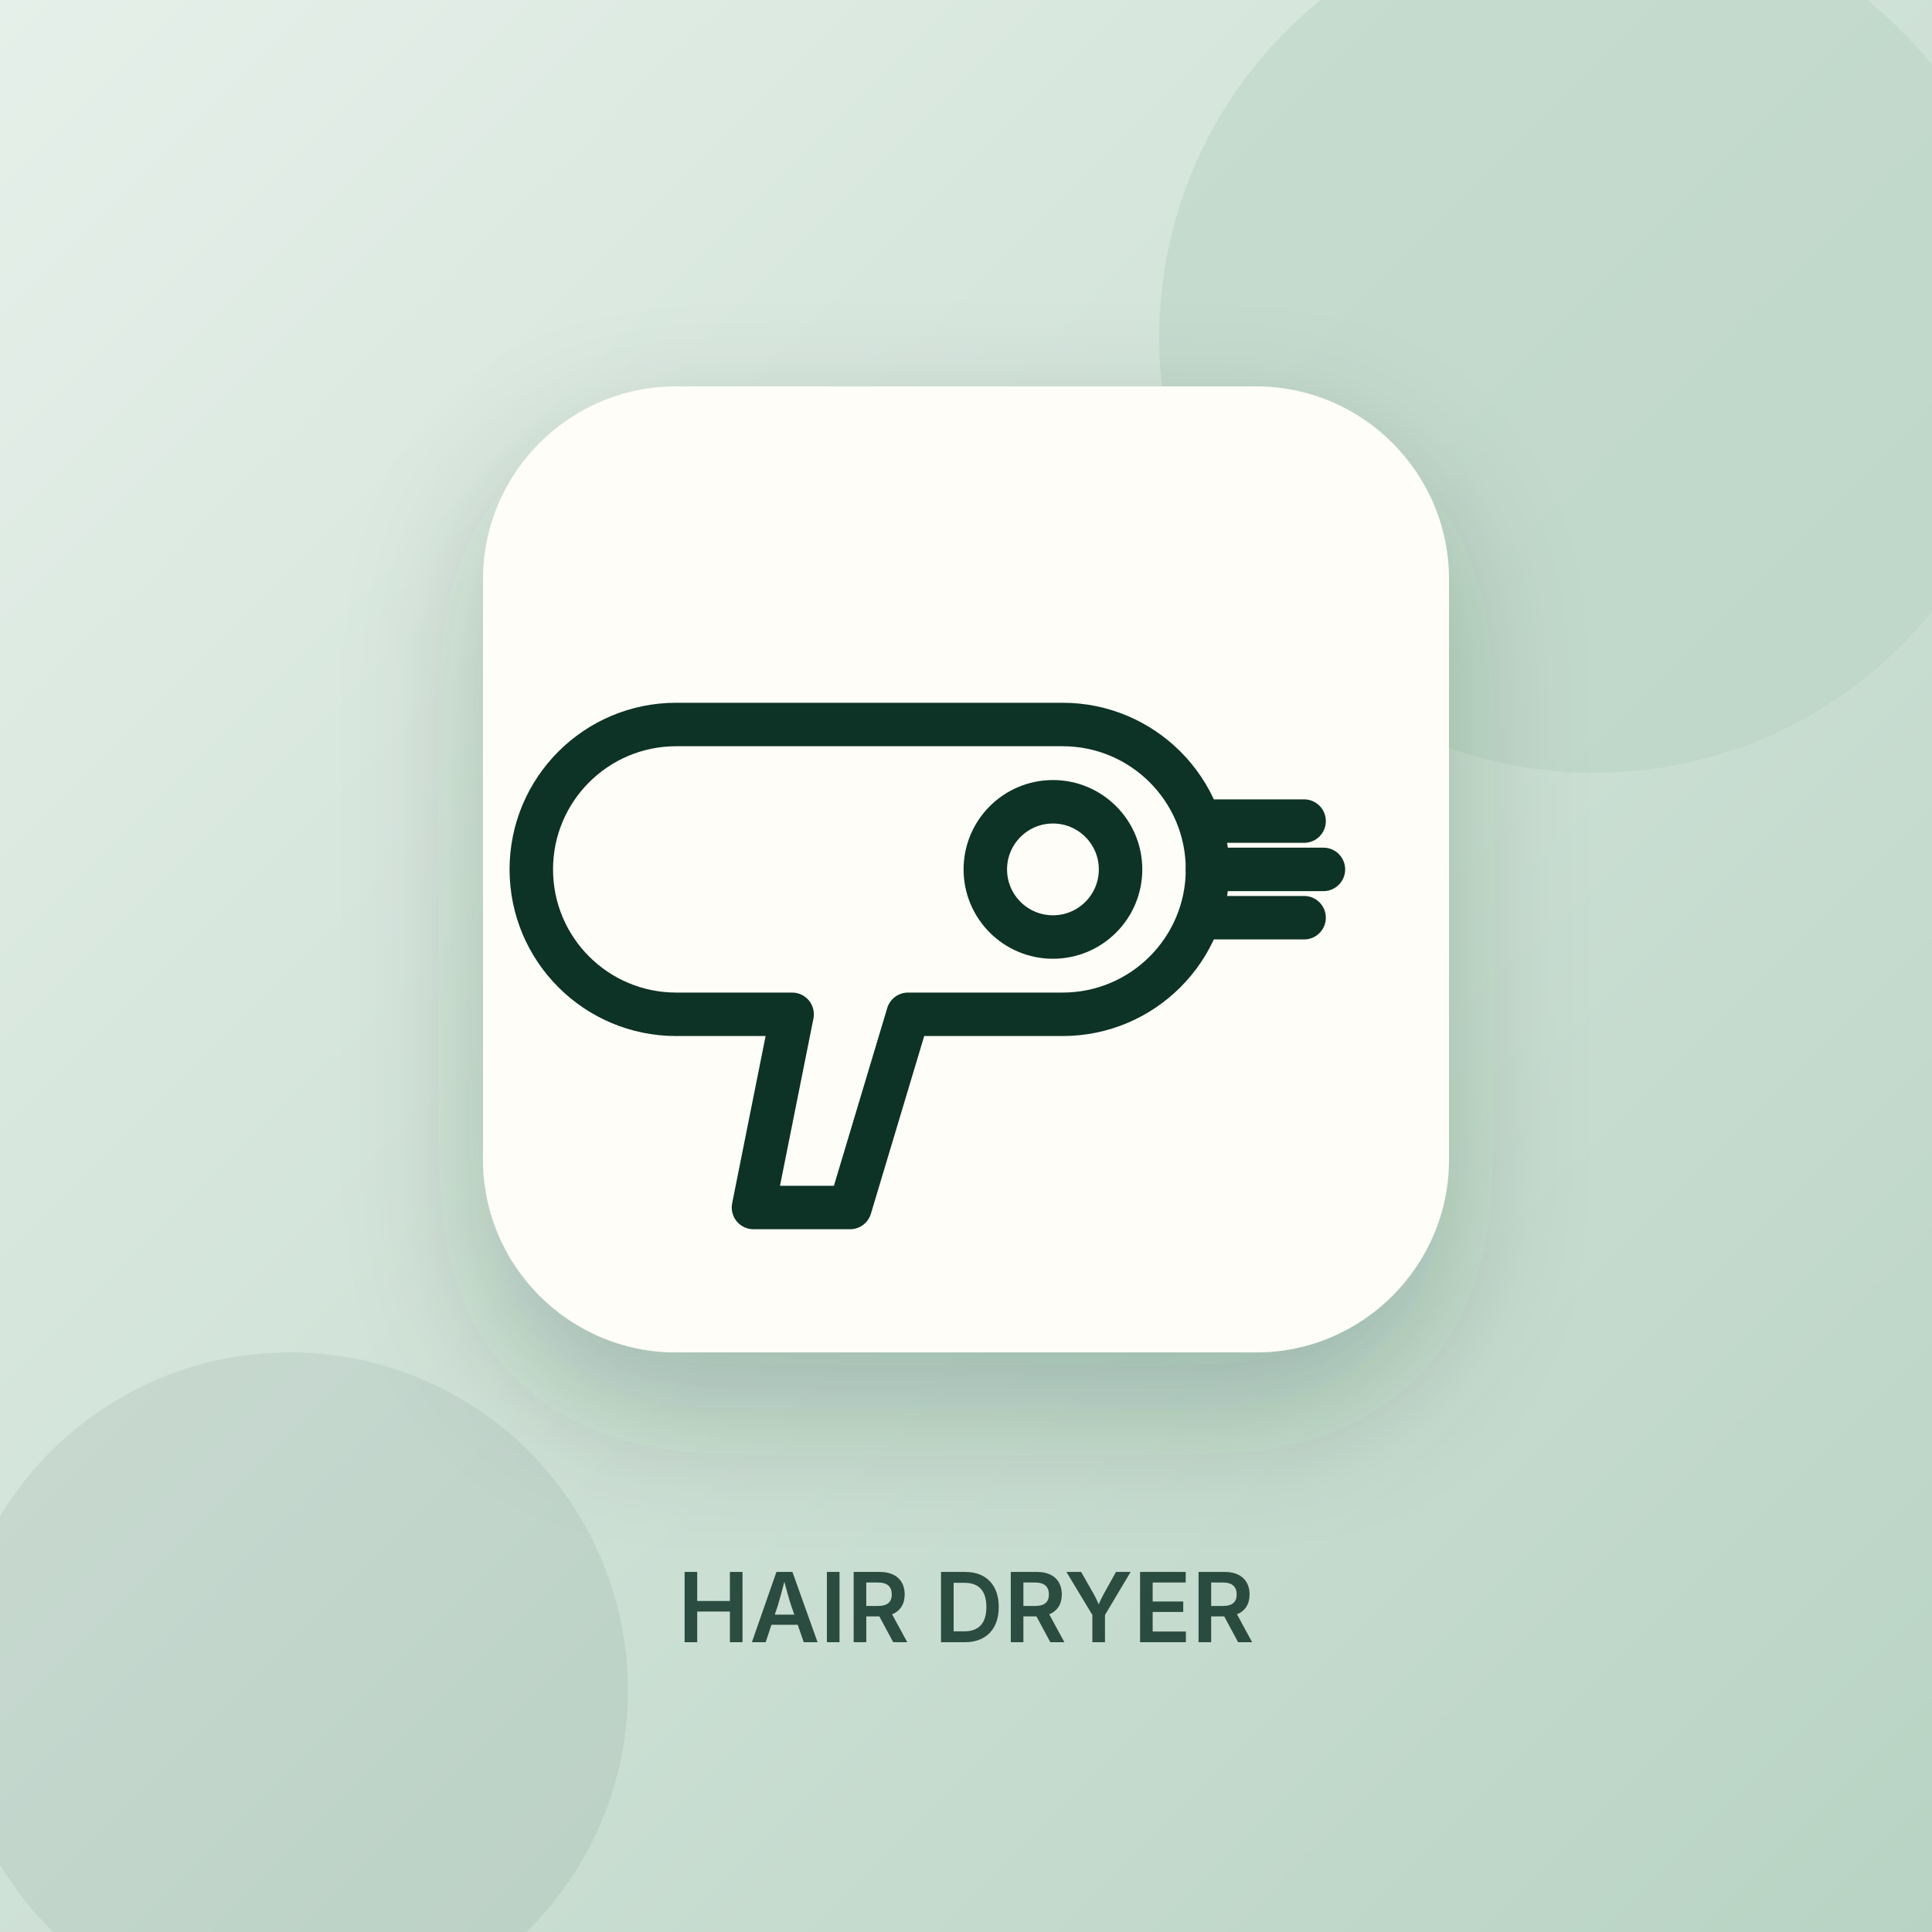
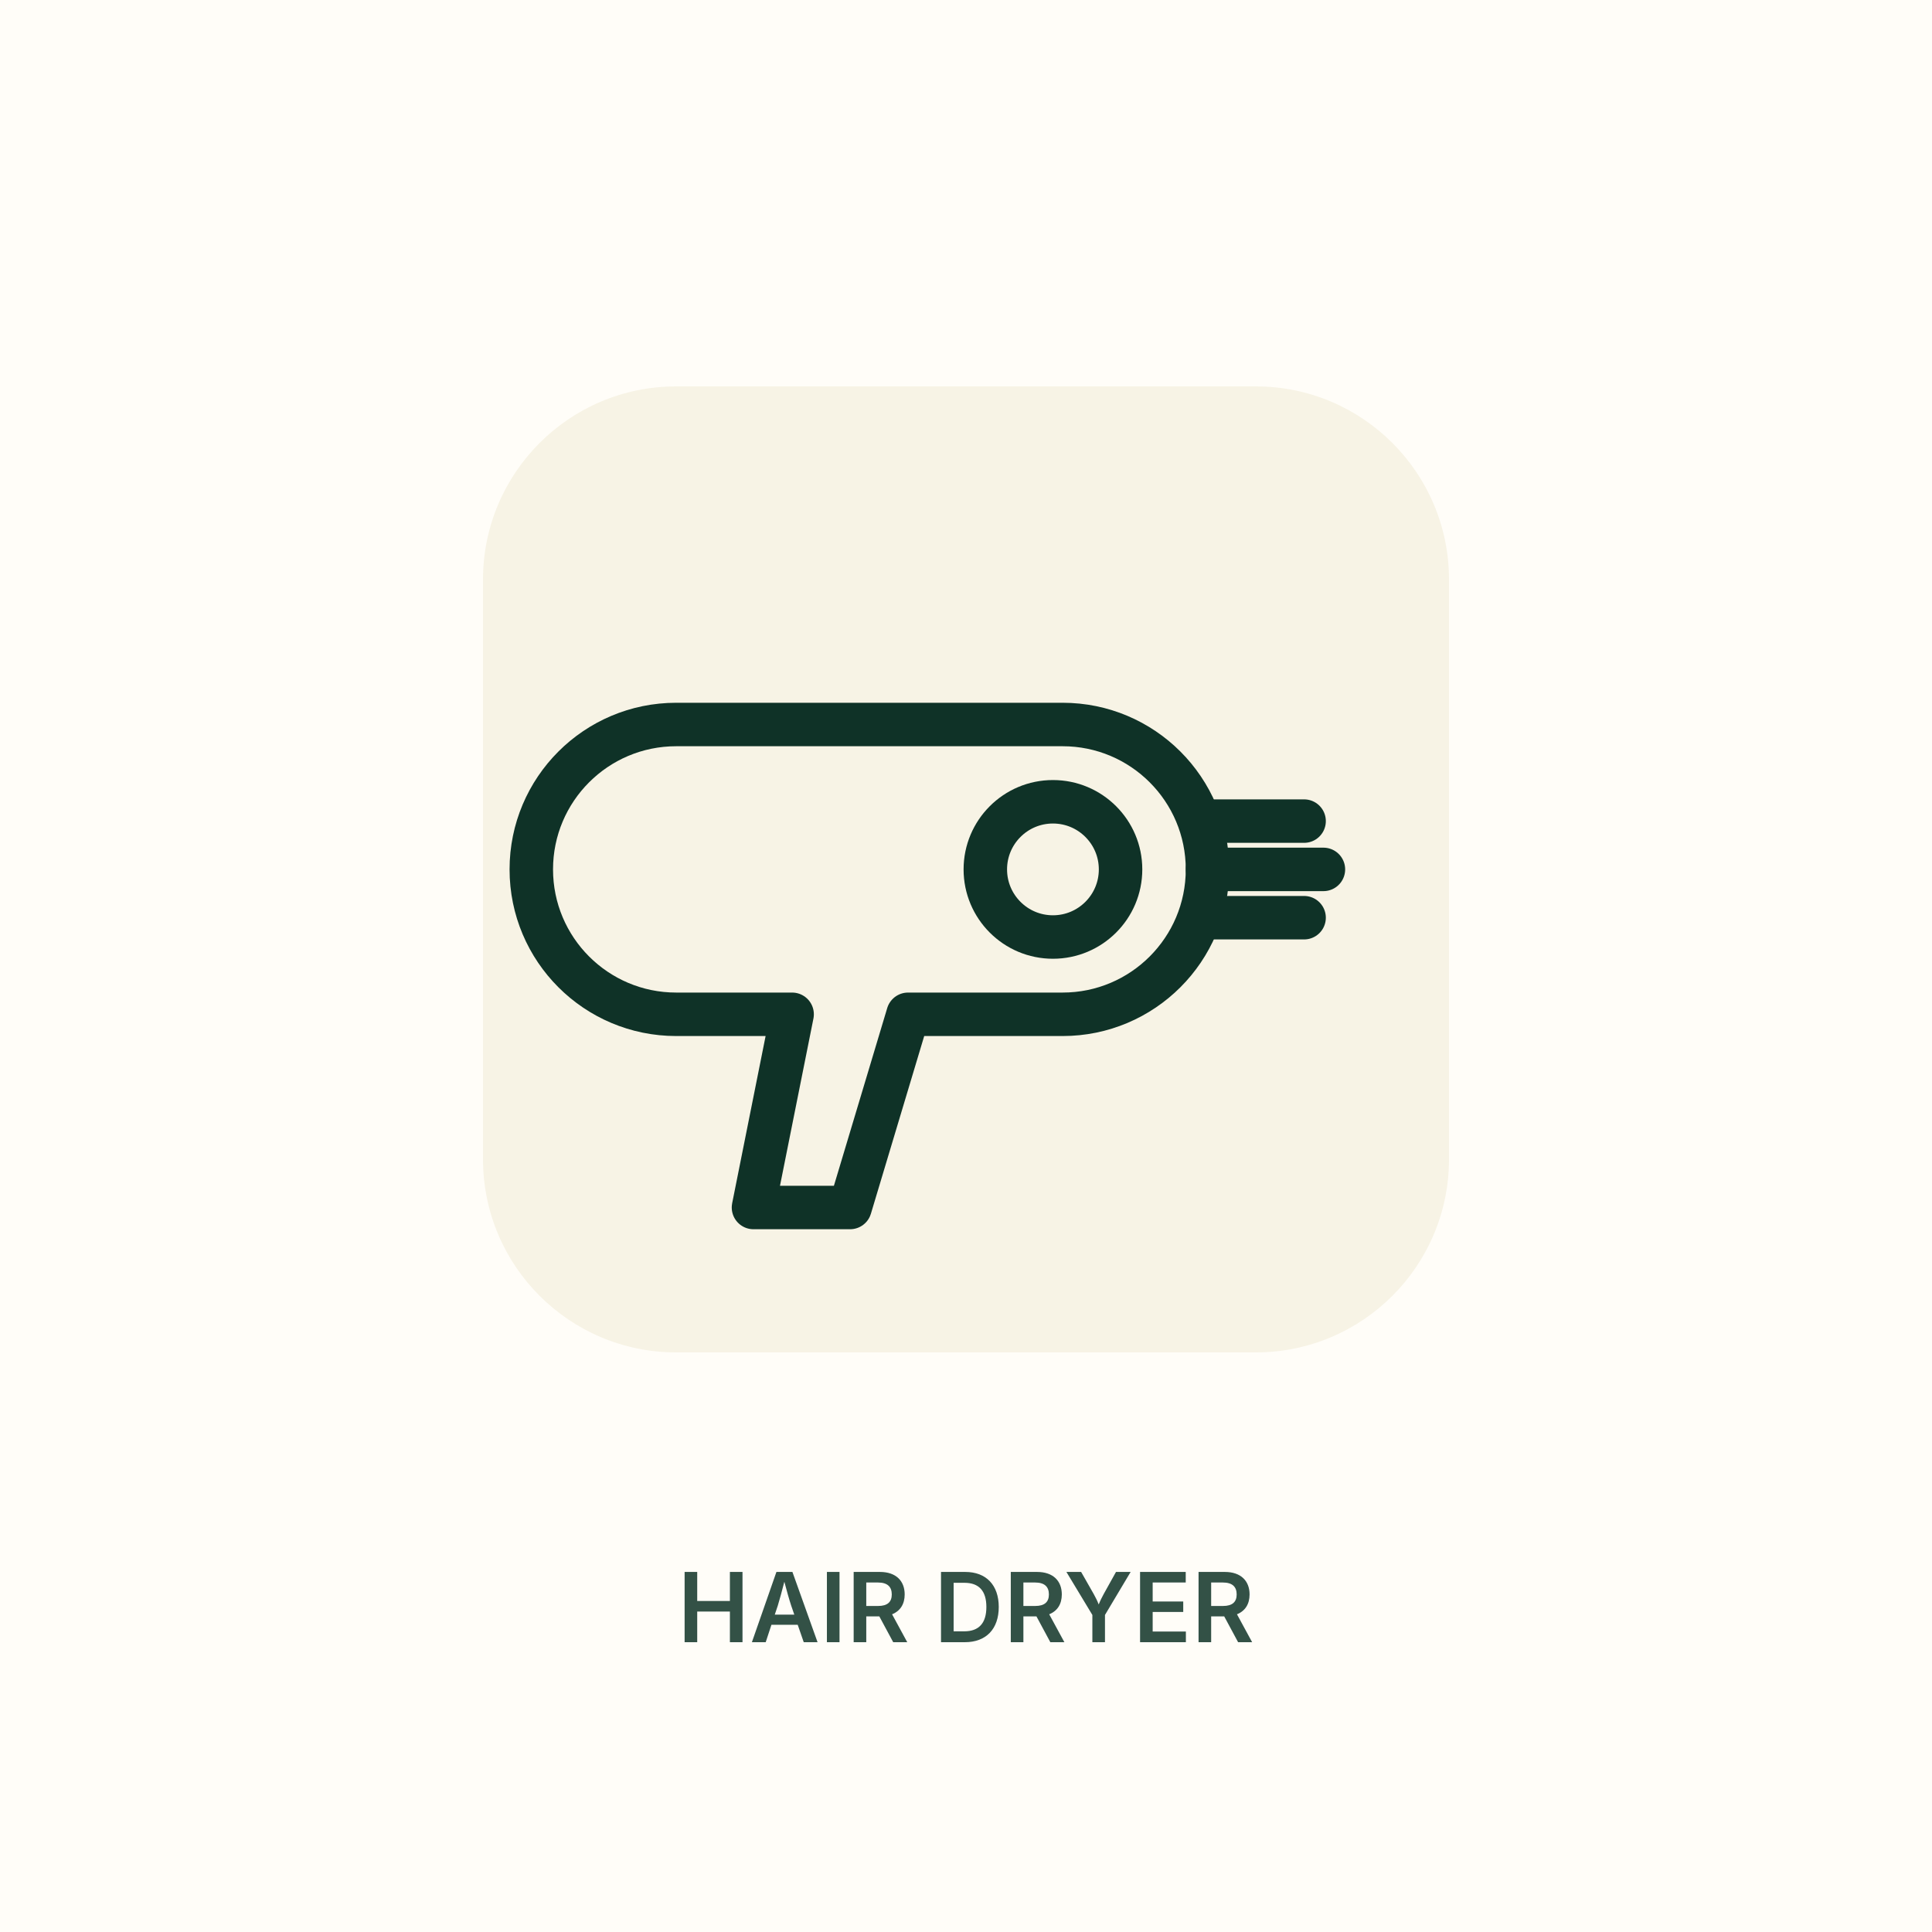
<svg xmlns="http://www.w3.org/2000/svg" viewBox="0 0 400 400" width="400" height="400">
-   <defs>
-     <linearGradient id="g" x1="0" y1="0" x2="1" y2="1">
-       <stop offset="0" stop-color="#e6f0ea" />
-       <stop offset="1" stop-color="#b8d3c3" />
-     </linearGradient>
-     <filter id="s" x="-20%" y="-20%" width="140%" height="140%">
-       <feDropShadow dx="0" dy="12" stdDeviation="14" flood-color="#0f3227" flood-opacity="0.22" />
-     </filter>
-   </defs>
-   <rect width="400" height="400" fill="url(#g)" />
-   <circle cx="330" cy="70" r="90" fill="#b8d3c3" opacity="0.55" />
-   <circle cx="60" cy="350" r="70" fill="#0f3227" opacity="0.07" />
-   <g transform="translate(100 80)" filter="url(#s)">
-     <rect x="0" y="0" width="200" height="200" rx="40" fill="#fffdf7" />
+   <rect width="400" height="400" fill="#fffdf8" />
+   <g transform="translate(100 80)">
+     <rect x="0" y="0" width="200" height="200" rx="40" fill="#f7f3e5" />
    <g fill="none" stroke="#0f3227" stroke-width="9" stroke-linecap="round" stroke-linejoin="round">
      <path d="M40 70h80a30 30 0 0 1 0 60H88l-12 40H56l8-40H40a30 30 0 0 1 0-60z" />
      <circle cx="118" cy="100" r="14" />
      <path d="M150 90h20M150 100h24M150 110h20" />
    </g>
  </g>
  <text x="200" y="340" text-anchor="middle" font-family="Inter, Arial, sans-serif" font-size="20" font-weight="600" fill="#0f3227" opacity="0.85">HAIR DRYER</text>
</svg>
